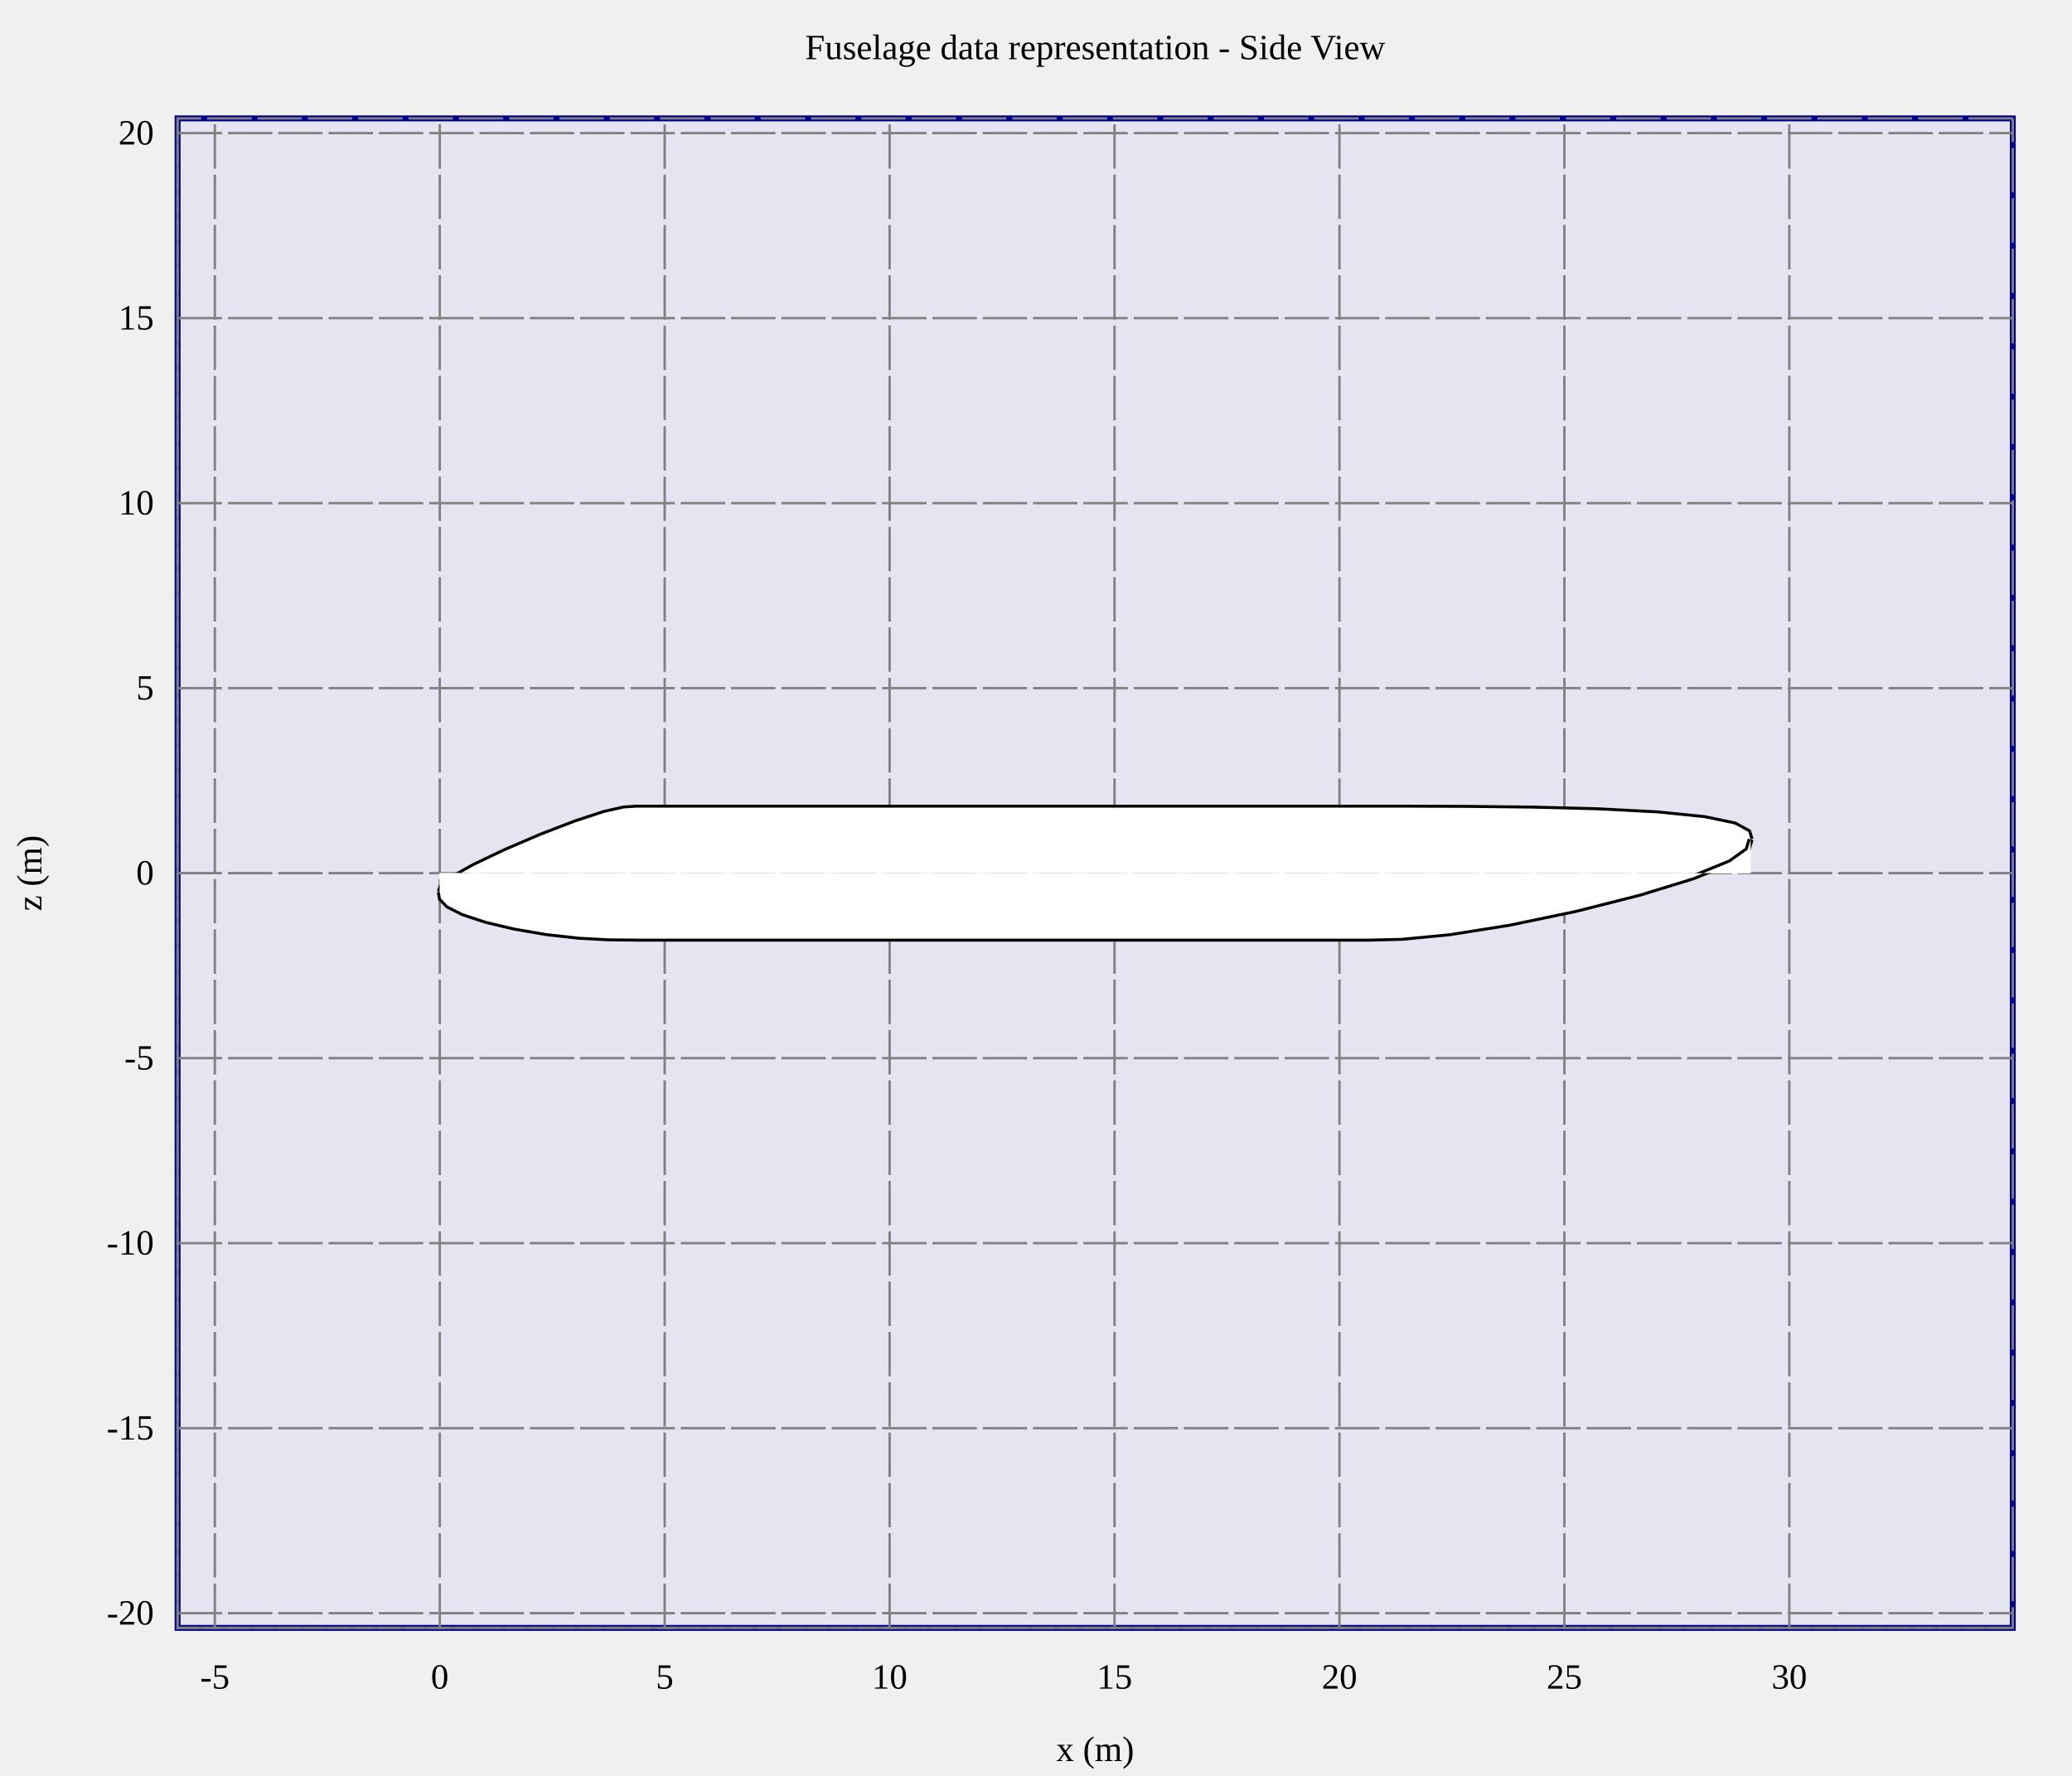
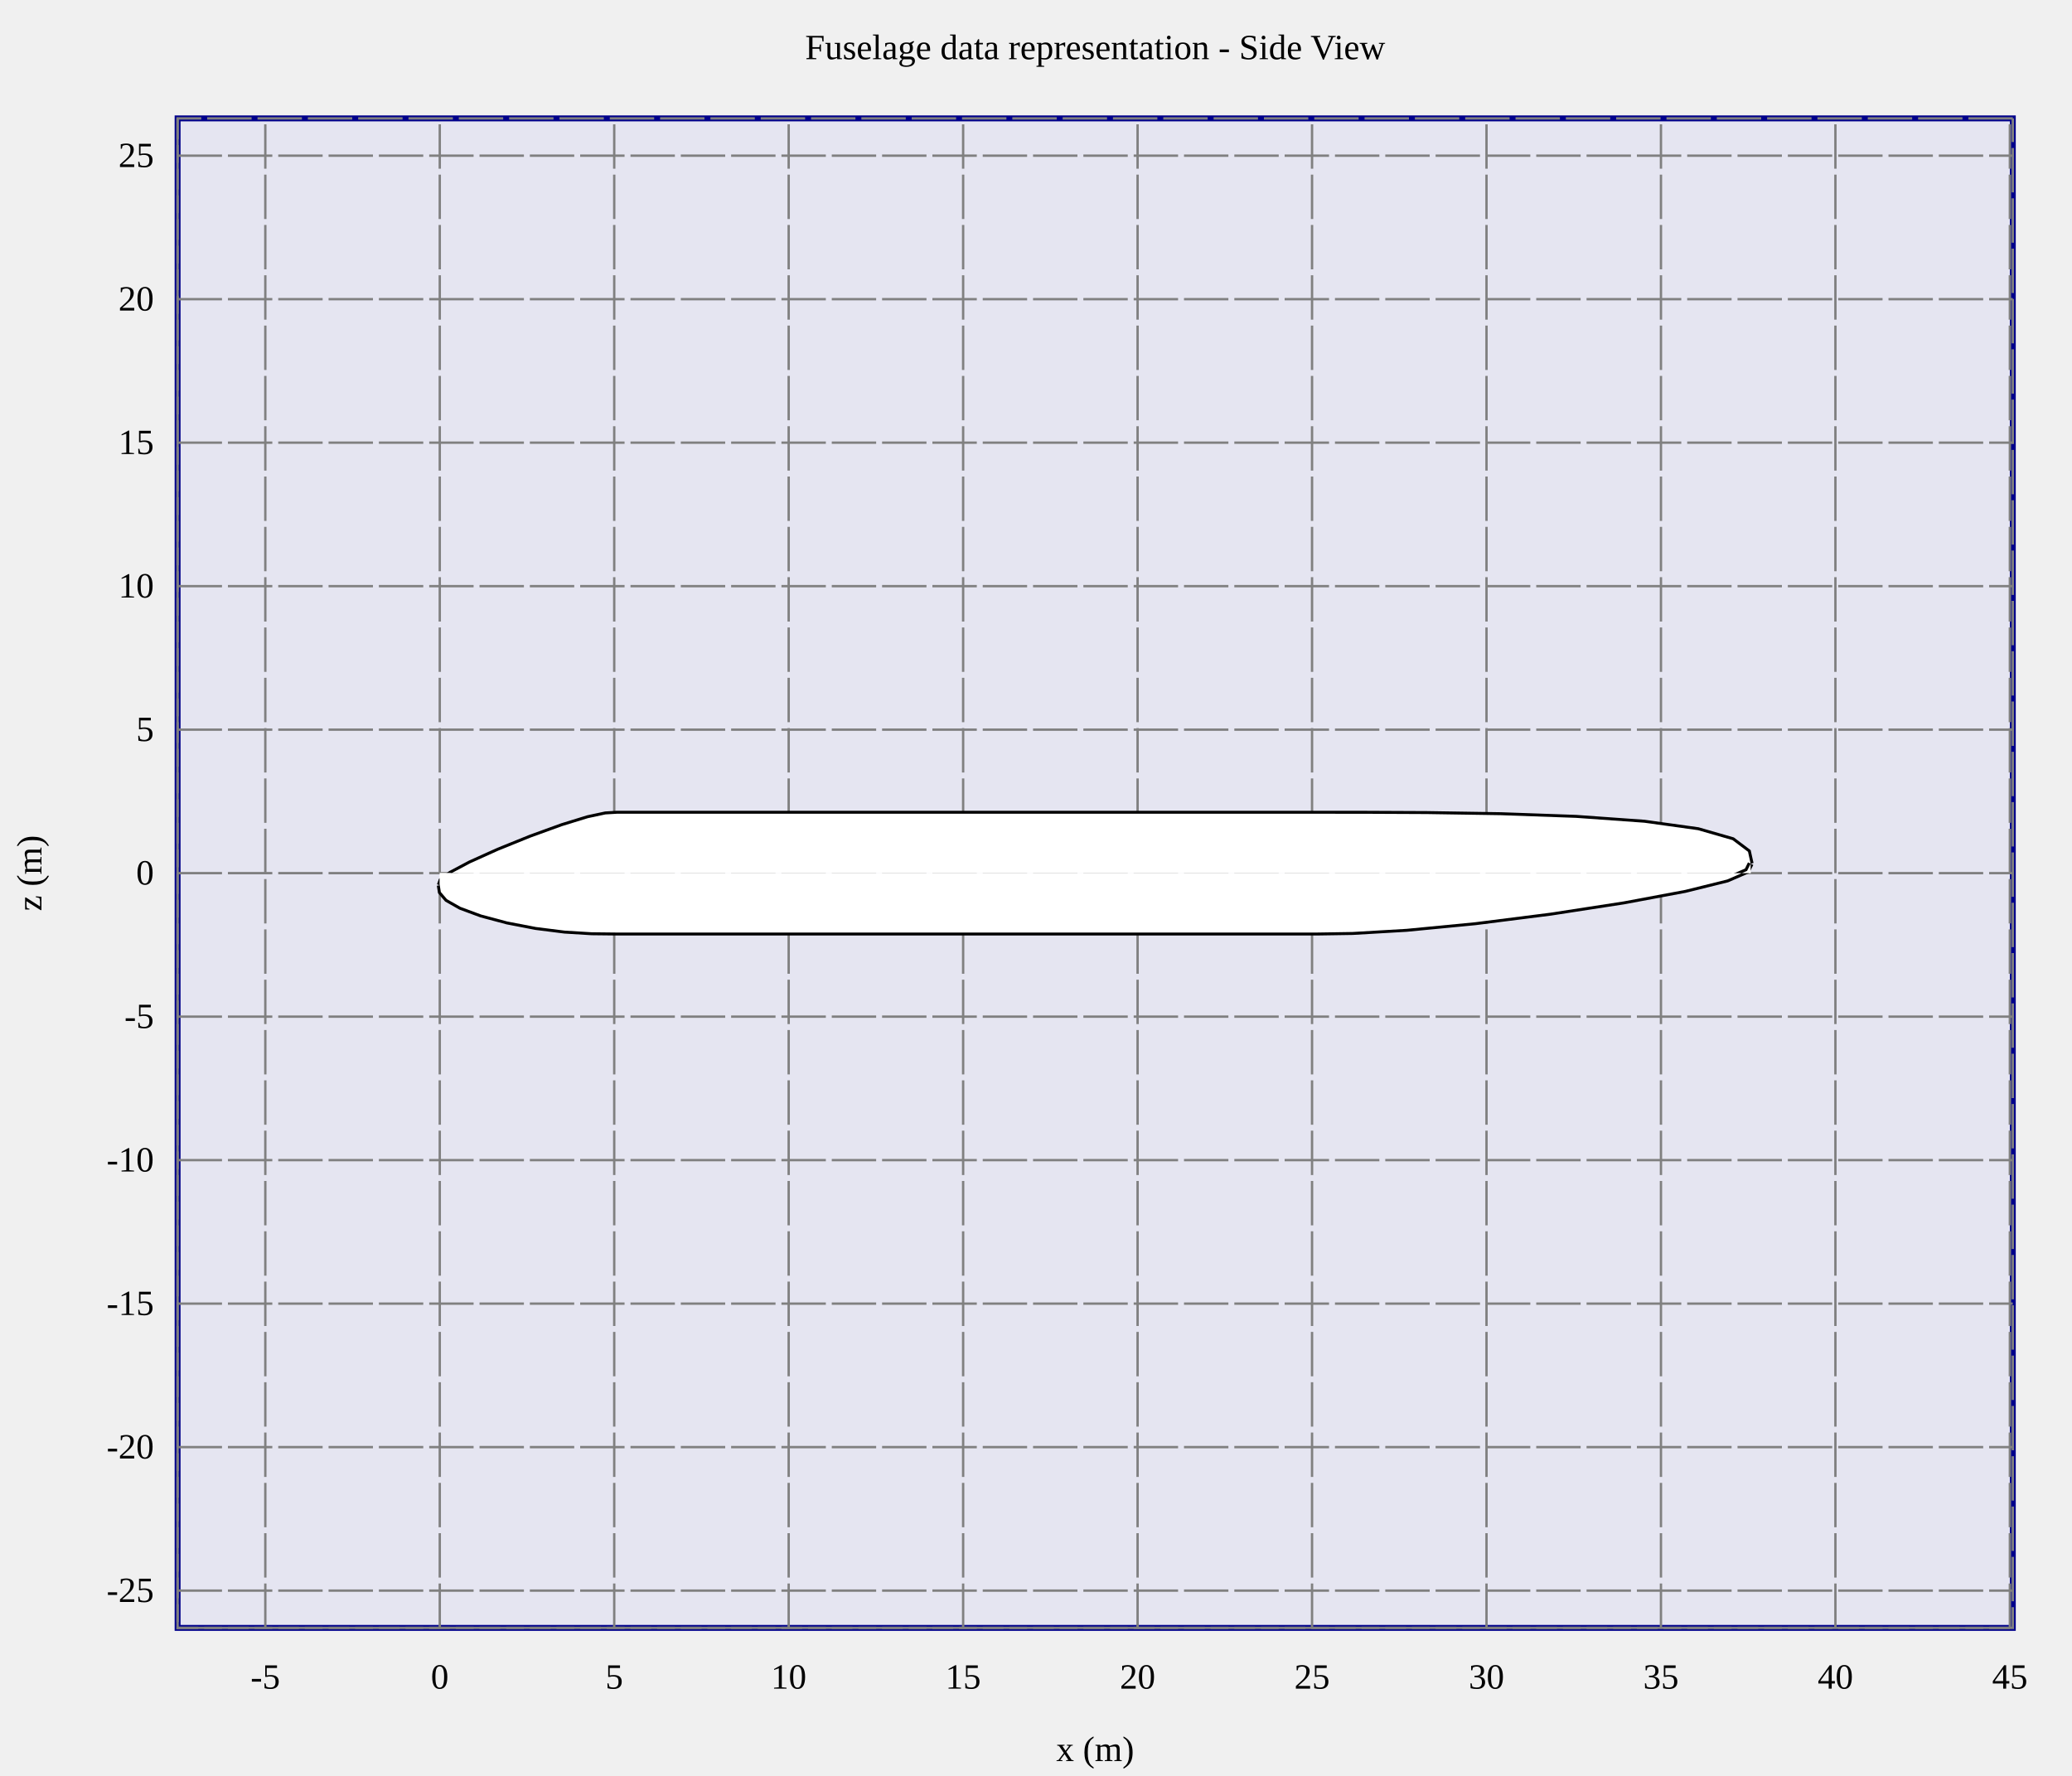
<svg xmlns="http://www.w3.org/2000/svg" id="svg" class="svg" width="700" height="600">
  <g id="page" width="700" height="600">
    <g id="graph" transform="translate(60,40)">
      <rect width="620" height="510" fill="blue" opacity="0.05" />
      <rect width="620" height="510" fill="none" opacity="1.0" style="stroke: darkblue; stroke-width: 2px;" />
      <g id="xAxis" class="axis" transform="translate(0,510)">
-         <g class="tick" transform="translate(12.58359,0)" style="opacity: 1;">
+         <g class="tick" transform="translate(29.63383,0)" style="opacity: 1;">
          <line y2="-510" x2="0" style="fill: none; stroke: rgb(128, 128, 128); stroke-width: 0.8px; stroke-dasharray: 15px, 2px; font-style: normal; font-variant-caps: normal; font-weight: normal; font-size: 10px; line-height: normal; font-family: sans-serif; shape-rendering: geometricprecision;" />
          <text dy=".71em" y="12" x="0" style="text-anchor: middle;">-5</text>
        </g>
        <g class="tick" transform="translate(88.57143,0)" style="opacity: 1;">
          <line y2="-510" x2="0" style="fill: none; stroke: rgb(128, 128, 128); stroke-width: 0.8px; stroke-dasharray: 15px, 2px; font-style: normal; font-variant-caps: normal; font-weight: normal; font-size: 10px; line-height: normal; font-family: sans-serif; shape-rendering: geometricprecision;" />
          <text dy=".71em" y="12" x="0" style="text-anchor: middle;">0</text>
        </g>
-         <g class="tick" transform="translate(164.5593,0)" style="opacity: 1;">
+         <g class="tick" transform="translate(147.509,0)" style="opacity: 1;">
          <line y2="-510" x2="0" style="fill: none; stroke: rgb(128, 128, 128); stroke-width: 0.8px; stroke-dasharray: 15px, 2px; font-style: normal; font-variant-caps: normal; font-weight: normal; font-size: 10px; line-height: normal; font-family: sans-serif; shape-rendering: geometricprecision;" />
          <text dy=".71em" y="12" x="0" style="text-anchor: middle;">5</text>
        </g>
-         <g class="tick" transform="translate(240.5471,0)" style="opacity: 1;">
+         <g class="tick" transform="translate(206.4466,0)" style="opacity: 1;">
          <line y2="-510" x2="0" style="fill: none; stroke: rgb(128, 128, 128); stroke-width: 0.8px; stroke-dasharray: 15px, 2px; font-style: normal; font-variant-caps: normal; font-weight: normal; font-size: 10px; line-height: normal; font-family: sans-serif; shape-rendering: geometricprecision;" />
          <text dy=".71em" y="12" x="0" style="text-anchor: middle;">10</text>
        </g>
-         <g class="tick" transform="translate(316.535,0)" style="opacity: 1;">
+         <g class="tick" transform="translate(265.3842,0)" style="opacity: 1;">
          <line y2="-510" x2="0" style="fill: none; stroke: rgb(128, 128, 128); stroke-width: 0.8px; stroke-dasharray: 15px, 2px; font-style: normal; font-variant-caps: normal; font-weight: normal; font-size: 10px; line-height: normal; font-family: sans-serif; shape-rendering: geometricprecision;" />
          <text dy=".71em" y="12" x="0" style="text-anchor: middle;">15</text>
        </g>
-         <g class="tick" transform="translate(392.5228,0)" style="opacity: 1;">
+         <g class="tick" transform="translate(324.3218,0)" style="opacity: 1;">
          <line y2="-510" x2="0" style="fill: none; stroke: rgb(128, 128, 128); stroke-width: 0.8px; stroke-dasharray: 15px, 2px; font-style: normal; font-variant-caps: normal; font-weight: normal; font-size: 10px; line-height: normal; font-family: sans-serif; shape-rendering: geometricprecision;" />
          <text dy=".71em" y="12" x="0" style="text-anchor: middle;">20</text>
        </g>
-         <g class="tick" transform="translate(468.5106,0)" style="opacity: 1;">
+         <g class="tick" transform="translate(383.2594,0)" style="opacity: 1;">
          <line y2="-510" x2="0" style="fill: none; stroke: rgb(128, 128, 128); stroke-width: 0.8px; stroke-dasharray: 15px, 2px; font-style: normal; font-variant-caps: normal; font-weight: normal; font-size: 10px; line-height: normal; font-family: sans-serif; shape-rendering: geometricprecision;" />
          <text dy=".71em" y="12" x="0" style="text-anchor: middle;">25</text>
        </g>
-         <g class="tick" transform="translate(544.4985,0)" style="opacity: 1;">
+         <g class="tick" transform="translate(442.197,0)" style="opacity: 1;">
          <line y2="-510" x2="0" style="fill: none; stroke: rgb(128, 128, 128); stroke-width: 0.8px; stroke-dasharray: 15px, 2px; font-style: normal; font-variant-caps: normal; font-weight: normal; font-size: 10px; line-height: normal; font-family: sans-serif; shape-rendering: geometricprecision;" />
          <text dy=".71em" y="12" x="0" style="text-anchor: middle;">30</text>
+         </g>
+         <g class="tick" transform="translate(501.1346,0)" style="opacity: 1;">
+           <line y2="-510" x2="0" style="fill: none; stroke: rgb(128, 128, 128); stroke-width: 0.8px; stroke-dasharray: 15px, 2px; font-style: normal; font-variant-caps: normal; font-weight: normal; font-size: 10px; line-height: normal; font-family: sans-serif; shape-rendering: geometricprecision;" />
+           <text dy=".71em" y="12" x="0" style="text-anchor: middle;">35</text>
+         </g>
+         <g class="tick" transform="translate(560.0722,0)" style="opacity: 1;">
+           <line y2="-510" x2="0" style="fill: none; stroke: rgb(128, 128, 128); stroke-width: 0.8px; stroke-dasharray: 15px, 2px; font-style: normal; font-variant-caps: normal; font-weight: normal; font-size: 10px; line-height: normal; font-family: sans-serif; shape-rendering: geometricprecision;" />
+           <text dy=".71em" y="12" x="0" style="text-anchor: middle;">40</text>
+         </g>
+         <g class="tick" transform="translate(619.0098,0)" style="opacity: 1;">
+           <line y2="-510" x2="0" style="fill: none; stroke: rgb(128, 128, 128); stroke-width: 0.8px; stroke-dasharray: 15px, 2px; font-style: normal; font-variant-caps: normal; font-weight: normal; font-size: 10px; line-height: normal; font-family: sans-serif; shape-rendering: geometricprecision;" />
+           <text dy=".71em" y="12" x="0" style="text-anchor: middle;">45</text>
        </g>
        <path class="domain" d="M0,-510V0H620V-510" style="fill: none; stroke: rgb(128, 128, 128); stroke-width: 0.8px; stroke-dasharray: 15px, 2px; font-style: normal; font-variant-caps: normal; font-weight: normal; font-size: 10px; line-height: normal; font-family: sans-serif; shape-rendering: geometricprecision;" />
      </g>
      <g id="yAxis" class="axis">
-         <g class="tick" transform="translate(0,505.0245)" style="opacity: 1;">
+         <g class="tick" transform="translate(0,497.4047)" style="opacity: 1;">
+           <line x2="620" y2="0" style="fill: none; stroke: rgb(128, 128, 128); stroke-dasharray: 15px, 2px; stroke-width: 0.8px; shape-rendering: geometricprecision;" />
+           <text dy=".32em" x="-8" y="0" style="text-anchor: end;">-25</text>
+         </g>
+         <g class="tick" transform="translate(0,448.9237)" style="opacity: 1;">
          <line x2="620" y2="0" style="fill: none; stroke: rgb(128, 128, 128); stroke-dasharray: 15px, 2px; stroke-width: 0.8px; shape-rendering: geometricprecision;" />
          <text dy=".32em" x="-8" y="0" style="text-anchor: end;">-20</text>
        </g>
-         <g class="tick" transform="translate(0,442.5184)" style="opacity: 1;">
+         <g class="tick" transform="translate(0,400.4428)" style="opacity: 1;">
          <line x2="620" y2="0" style="fill: none; stroke: rgb(128, 128, 128); stroke-dasharray: 15px, 2px; stroke-width: 0.8px; shape-rendering: geometricprecision;" />
          <text dy=".32em" x="-8" y="0" style="text-anchor: end;">-15</text>
        </g>
-         <g class="tick" transform="translate(0,380.0123)" style="opacity: 1;">
+         <g class="tick" transform="translate(0,351.9619)" style="opacity: 1;">
          <line x2="620" y2="0" style="fill: none; stroke: rgb(128, 128, 128); stroke-dasharray: 15px, 2px; stroke-width: 0.8px; shape-rendering: geometricprecision;" />
          <text dy=".32em" x="-8" y="0" style="text-anchor: end;">-10</text>
        </g>
-         <g class="tick" transform="translate(0,317.5061)" style="opacity: 1;">
+         <g class="tick" transform="translate(0,303.4809)" style="opacity: 1;">
          <line x2="620" y2="0" style="fill: none; stroke: rgb(128, 128, 128); stroke-dasharray: 15px, 2px; stroke-width: 0.8px; shape-rendering: geometricprecision;" />
          <text dy=".32em" x="-8" y="0" style="text-anchor: end;">-5</text>
        </g>
        <g class="tick" transform="translate(0,255)" style="opacity: 1;">
          <line x2="620" y2="0" style="fill: none; stroke: rgb(128, 128, 128); stroke-dasharray: 15px, 2px; stroke-width: 0.8px; shape-rendering: geometricprecision;" />
          <text dy=".32em" x="-8" y="0" style="text-anchor: end;">0</text>
        </g>
-         <g class="tick" transform="translate(0,192.4939)" style="opacity: 1;">
+         <g class="tick" transform="translate(0,206.5191)" style="opacity: 1;">
          <line x2="620" y2="0" style="fill: none; stroke: rgb(128, 128, 128); stroke-dasharray: 15px, 2px; stroke-width: 0.8px; shape-rendering: geometricprecision;" />
          <text dy=".32em" x="-8" y="0" style="text-anchor: end;">5</text>
        </g>
-         <g class="tick" transform="translate(0,129.9877)" style="opacity: 1;">
+         <g class="tick" transform="translate(0,158.0381)" style="opacity: 1;">
          <line x2="620" y2="0" style="fill: none; stroke: rgb(128, 128, 128); stroke-dasharray: 15px, 2px; stroke-width: 0.8px; shape-rendering: geometricprecision;" />
          <text dy=".32em" x="-8" y="0" style="text-anchor: end;">10</text>
        </g>
-         <g class="tick" transform="translate(0,67.48162)" style="opacity: 1;">
+         <g class="tick" transform="translate(0,109.5572)" style="opacity: 1;">
          <line x2="620" y2="0" style="fill: none; stroke: rgb(128, 128, 128); stroke-dasharray: 15px, 2px; stroke-width: 0.8px; shape-rendering: geometricprecision;" />
          <text dy=".32em" x="-8" y="0" style="text-anchor: end;">15</text>
        </g>
-         <g class="tick" transform="translate(0,4.975488)" style="opacity: 1;">
+         <g class="tick" transform="translate(0,61.07628)" style="opacity: 1;">
          <line x2="620" y2="0" style="fill: none; stroke: rgb(128, 128, 128); stroke-dasharray: 15px, 2px; stroke-width: 0.8px; shape-rendering: geometricprecision;" />
          <text dy=".32em" x="-8" y="0" style="text-anchor: end;">20</text>
+         </g>
+         <g class="tick" transform="translate(0,12.59535)" style="opacity: 1;">
+           <line x2="620" y2="0" style="fill: none; stroke: rgb(128, 128, 128); stroke-dasharray: 15px, 2px; stroke-width: 0.8px; shape-rendering: geometricprecision;" />
+           <text dy=".32em" x="-8" y="0" style="text-anchor: end;">25</text>
        </g>
        <path class="domain" d="M620,0H0V510H620" style="fill: none; stroke: rgb(128, 128, 128); stroke-dasharray: 15px, 2px; stroke-width: 0.8px; shape-rendering: geometricprecision;" />
      </g>
      <g id="xy" class="xy">
-         <path id="line" d="M88.571,261.351L89.189,259.541L92.702,256.693L100.053,252.561L110.603,247.522L122.743,242.318L134.497,237.795L144.136,234.644L150.778,233.138L155,232.873L222.905,232.873L305.571,232.873L403,232.873L416.73,232.877L435.567,232.94L457.437,233.182L479.774,233.757L499.97,234.805L515.837,236.408L526.061,238.549L530.656,241.067L531.429,243.611" class="line" style="fill:none; stroke:black; stroke-width:2" />
-         <path id="area" d="M88.571,261.351L89.189,259.541L92.702,256.693L100.053,252.561L110.603,247.522L122.743,242.318L134.497,237.795L144.136,234.644L150.778,233.138L155,232.873L222.905,232.873L305.571,232.873L403,232.873L416.73,232.877L435.567,232.94L457.437,233.182L479.774,233.757L499.97,234.805L515.837,236.408L526.061,238.549L530.656,241.067L531.429,243.611L531.429,255L530.656,255L526.061,255L515.837,255L499.97,255L479.774,255L457.437,255L435.567,255L416.73,255L403,255L305.571,255L222.905,255L155,255L150.778,255L144.136,255L134.497,255L122.743,255L110.603,255L100.053,255L92.702,255L89.189,255L88.571,255Z" class="area" style="fill:white;" opacity="1" />
+         <path id="line" d="M88.571,259.101L89.127,257.565L92.289,255.148L98.905,251.641L108.4,247.363L119.325,242.946L129.905,239.107L138.58,236.432L144.557,235.154L148.357,234.929L213.9,234.929L292.729,234.929L384.843,234.929L400.515,234.936L422.014,235.034L446.976,235.415L472.471,236.318L495.523,237.963L513.633,240.48L525.302,243.842L530.547,247.795L531.429,251.791" class="line" style="fill:none; stroke:black; stroke-width:2" />
+         <path id="area" d="M88.571,259.101L89.127,257.565L92.289,255.148L98.905,251.641L108.4,247.363L119.325,242.946L129.905,239.107L138.58,236.432L144.557,235.154L148.357,234.929L213.9,234.929L292.729,234.929L384.843,234.929L400.515,234.936L422.014,235.034L446.976,235.415L472.471,236.318L495.523,237.963L513.633,240.48L525.302,243.842L530.547,247.795L531.429,251.791L531.429,255L530.547,255L525.302,255L513.633,255L495.523,255L472.471,255L446.976,255L422.014,255L400.515,255L384.843,255L292.729,255L213.9,255L148.357,255L144.557,255L138.58,255L129.905,255L119.325,255L108.4,255L98.905,255L92.289,255L89.127,255L88.571,255Z" class="area" style="fill:white;" opacity="1" />
      </g>
      <g id="xy" class="xy">
-         <path id="line" d="M88.571,261.351L88.966,263.584L91.285,265.993L96.362,268.557L104.123,271.116L113.883,273.434L124.656,275.277L135.454,276.483L145.594,277.033L155,277.127L222.905,277.127L305.571,277.127L403,277.127L413.583,276.856L429.633,275.321L449.911,272.107L472.252,267.452L493.91,261.968L512.064,256.383L524.486,251.325L530.389,247.117L531.429,243.611" class="line" style="fill:none; stroke:black; stroke-width:2" />
-         <path id="area" d="M88.571,261.351L88.966,263.584L91.285,265.993L96.362,268.557L104.123,271.116L113.883,273.434L124.656,275.277L135.454,276.483L145.594,277.033L155,277.127L222.905,277.127L305.571,277.127L403,277.127L413.583,276.856L429.633,275.321L449.911,272.107L472.252,267.452L493.91,261.968L512.064,256.383L524.486,251.325L530.389,247.117L531.429,243.611L531.429,255L530.389,255L524.486,255L512.064,255L493.91,255L472.252,255L449.911,255L429.633,255L413.583,255L403,255L305.571,255L222.905,255L155,255L145.594,255L135.454,255L124.656,255L113.883,255L104.123,255L96.362,255L91.285,255L88.966,255L88.571,255Z" class="area" style="fill:white;" opacity="1" />
+         <path id="line" d="M88.571,259.101L88.927,261.363L91.014,263.8L95.583,266.396L102.568,268.986L111.352,271.332L121.048,273.198L130.766,274.419L139.892,274.976L148.357,275.071L213.9,275.071L292.729,275.071L384.843,275.071L396.922,274.883L415.242,273.816L438.386,271.584L463.886,268.351L488.606,264.541L509.326,260.662L523.505,257.149L530.242,254.226L531.429,251.791" class="line" style="fill:none; stroke:black; stroke-width:2" />
+         <path id="area" d="M88.571,259.101L88.927,261.363L91.014,263.8L95.583,266.396L102.568,268.986L111.352,271.332L121.048,273.198L130.766,274.419L139.892,274.976L148.357,275.071L213.9,275.071L292.729,275.071L384.843,275.071L396.922,274.883L415.242,273.816L438.386,271.584L463.886,268.351L488.606,264.541L509.326,260.662L523.505,257.149L530.242,254.226L531.429,251.791L531.429,255L530.242,255L523.505,255L509.326,255L488.606,255L463.886,255L438.386,255L415.242,255L396.922,255L384.843,255L292.729,255L213.9,255L148.357,255L139.892,255L130.766,255L121.048,255L111.352,255L102.568,255L95.583,255L91.014,255L88.927,255L88.571,255Z" class="area" style="fill:white;" opacity="1" />
      </g>
    </g>
  </g>
  <text class="x label" text-anchor="middle" x="370" y="595">x (m)</text>
  <text class="y label" text-anchor="middle" x="-295" y="5" dy=".75em" transform="rotate(-90)">z (m)</text>
  <text class="title" text-anchor="middle" x="370" y="20">Fuselage data representation - Side View</text>
</svg>
